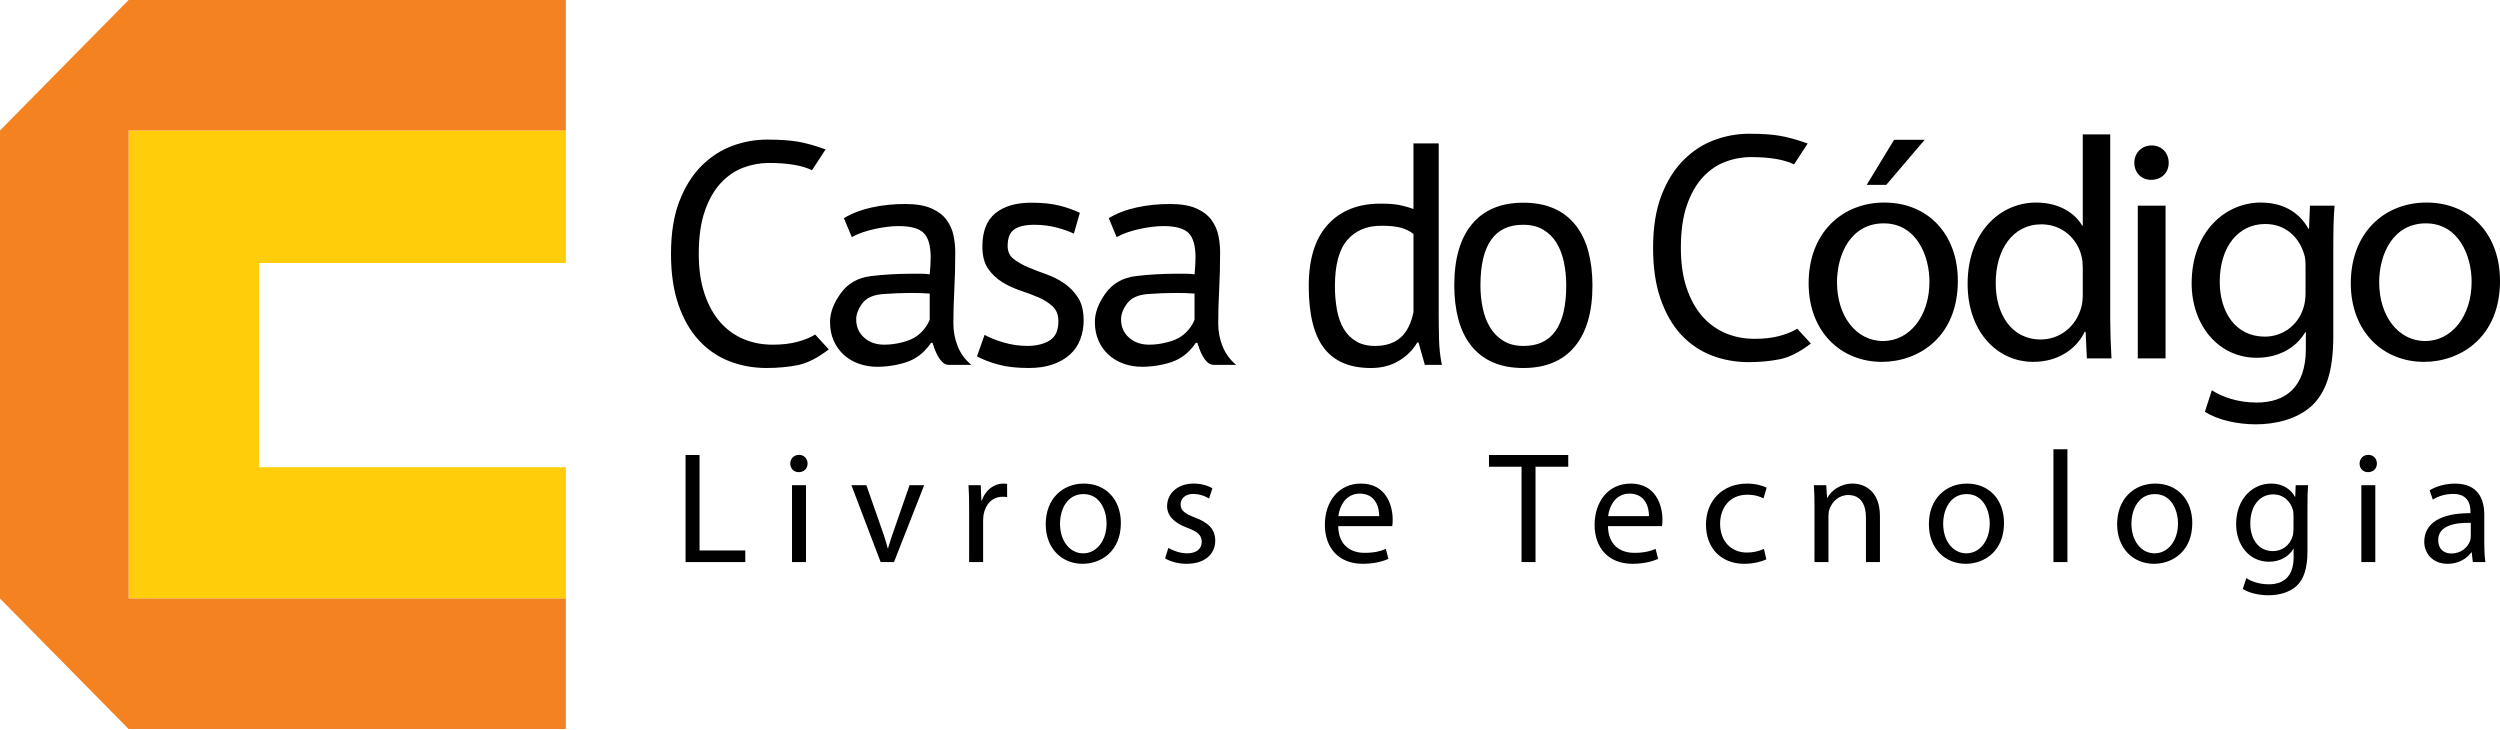
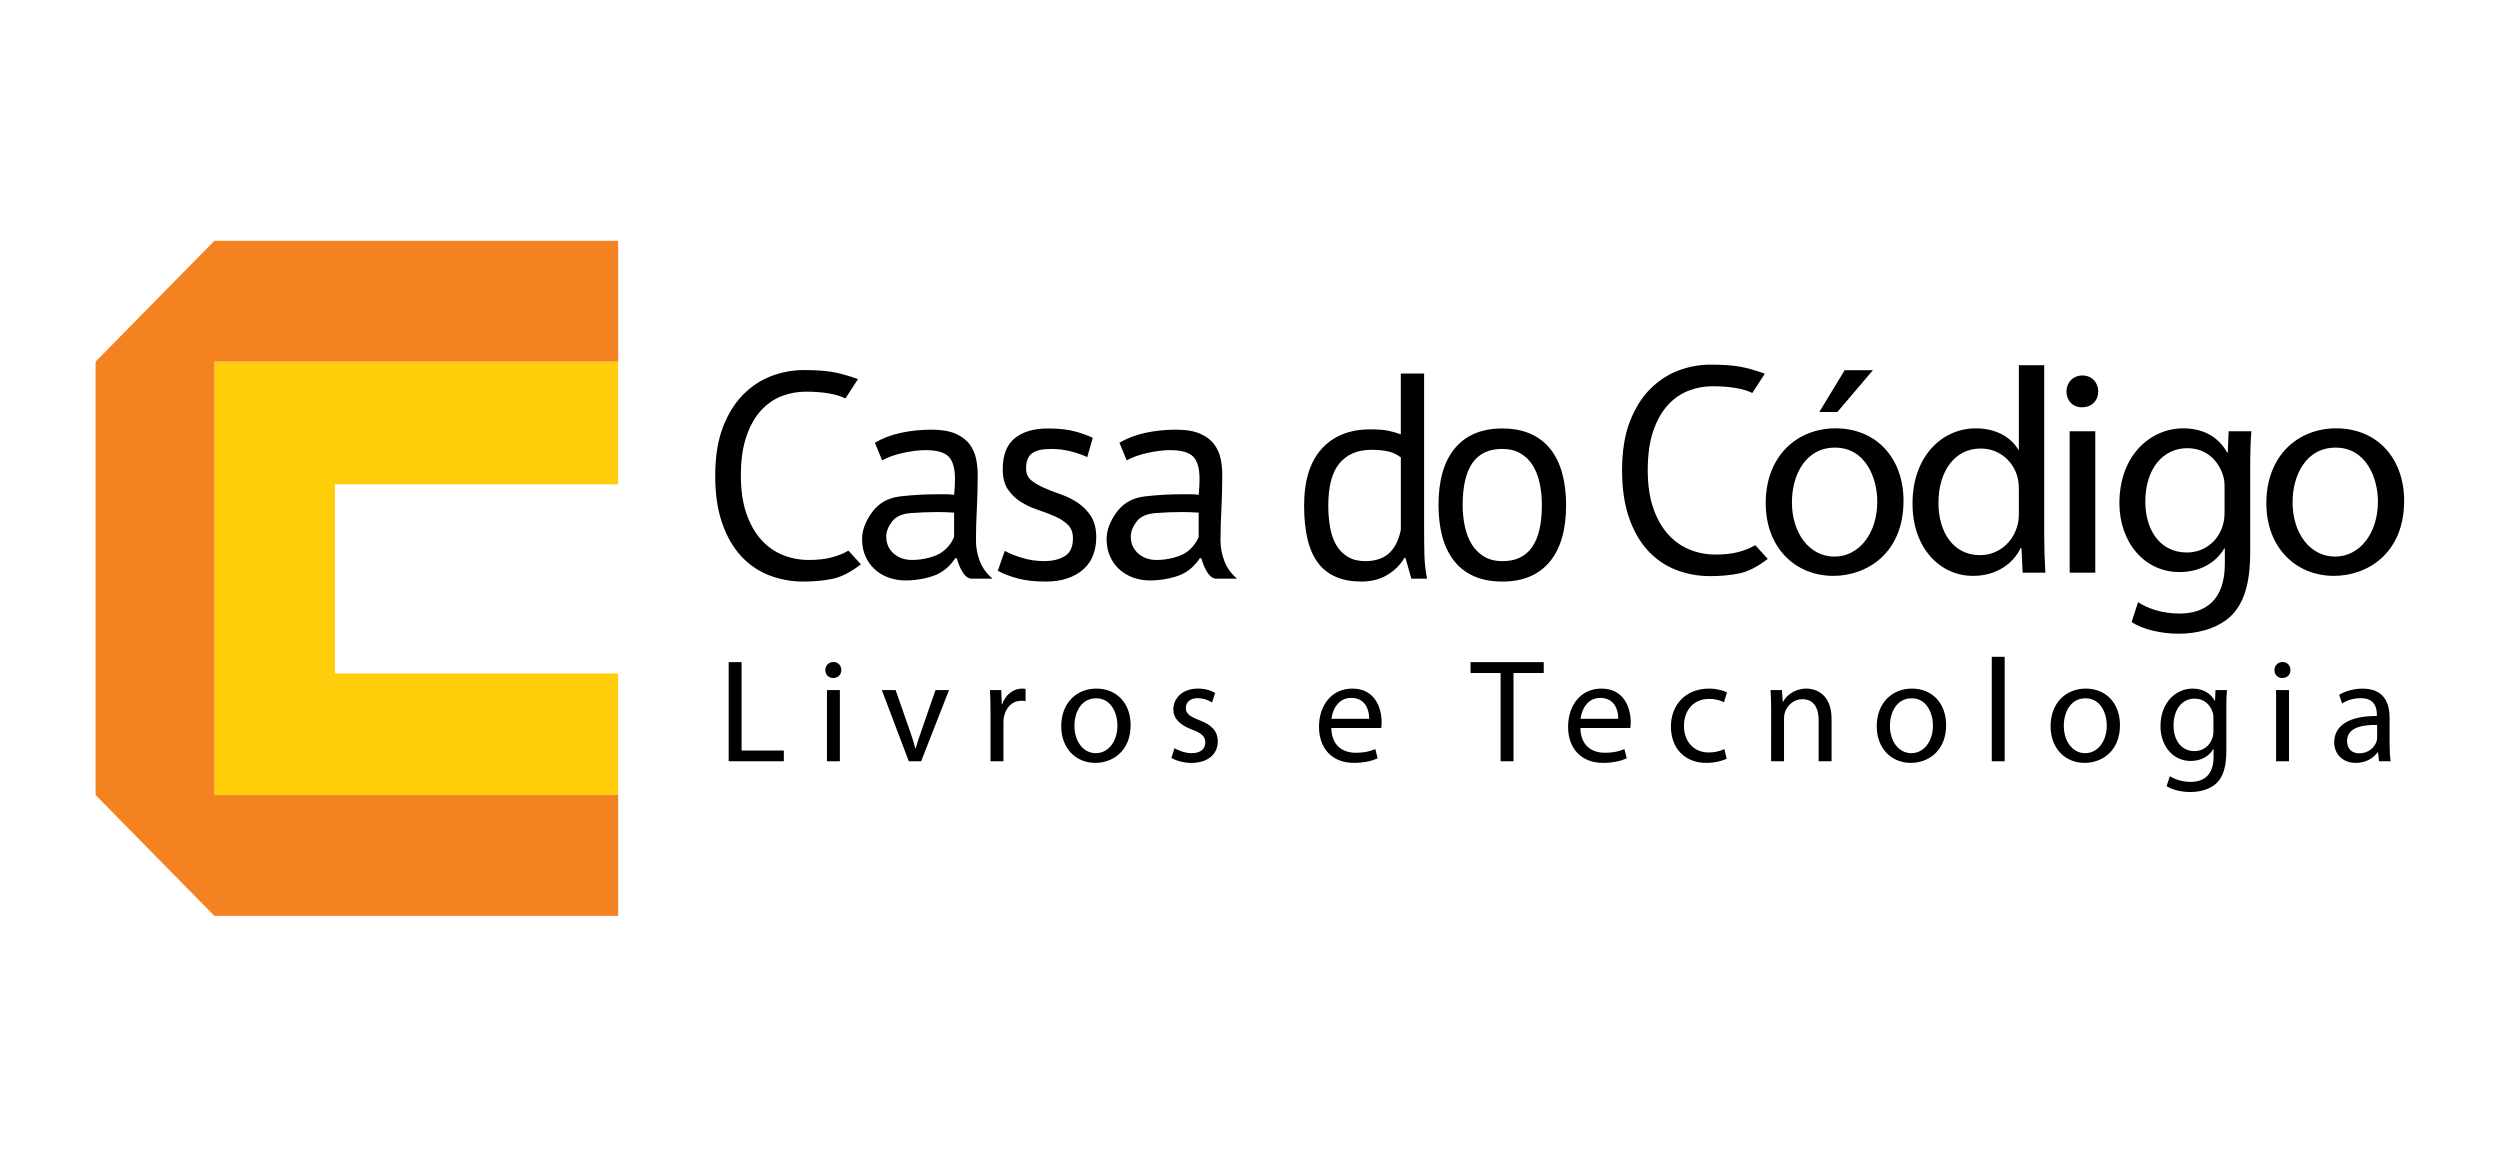
- <svg xmlns="http://www.w3.org/2000/svg" viewBox="4.851 3.318 330.457 96.363" height="35">
-   <path fill="#FFCD09" d="M21.854 20.564V82.434h57.795V65.08H39.114V38.082h40.535V20.564H39.532z" />
-   <path fill="#F58220" d="M21.854 3.318L4.851 20.564v61.87l17.003 17.248h57.795V82.434H21.854V20.564h57.795V3.318z" />
-   <g>
-     <path fill="none" d="M210.589 35.408a5.037 5.037 0 0 0-1.75-1.729c-.725-.433-1.6-.646-2.629-.646-3.778-.027-5.67 2.643-5.67 8.008 0 1.058.104 2.07.312 3.043.209.976.533 1.822.979 2.543a5.248 5.248 0 0 0 1.752 1.754c.724.443 1.599.666 2.627.666 3.781.029 5.672-2.641 5.672-8.006a14.73 14.73 0 0 0-.312-3.086c-.21-.976-.536-1.824-.981-2.547zM187.433 33.156c-1.916 0-3.418.633-4.504 1.896-1.084 1.266-1.625 3.288-1.625 6.067 0 1.142.09 2.197.271 3.172.18.974.479 1.808.896 2.5a4.641 4.641 0 0 0 1.646 1.648c.681.401 1.508.604 2.482.604 1.418 0 2.543-.366 3.377-1.104.834-.738 1.401-1.857 1.709-3.357V34.24a4.645 4.645 0 0 0-1.709-.834c-.639-.166-1.485-.25-2.543-.25zM253.845 32.845c-4.296 0-6.173 4.002-6.173 7.797 0 4.422 2.502 7.756 6.089 7.756 3.504 0 6.131-3.295 6.131-7.84 0-3.418-1.709-7.713-6.047-7.713zM125.365 40.039c-1.252 0-2.516.049-3.795.146-1.279.097-2.189.508-2.732 1.229-.541.724-.812 1.433-.812 2.127 0 .974.348 1.771 1.043 2.398.693.625 1.584.938 2.67.938.777 0 1.568-.104 2.375-.312s1.432-.474 1.877-.793a5.006 5.006 0 0 0 1.105-1.062c.293-.389.508-.766.646-1.127V40.12a44.062 44.062 0 0 0-1.188-.061c-.404-.012-.8-.02-1.189-.02zM160.373 40.039c-1.25 0-2.516.049-3.793.146-1.281.098-2.188.508-2.731 1.229-.543.723-.814 1.433-.814 2.127 0 .974.348 1.771 1.045 2.398.693.625 1.584.938 2.668.938.777 0 1.57-.104 2.377-.312.808-.208 1.433-.474 1.877-.793a5.067 5.067 0 0 0 1.104-1.062c.293-.389.508-.766.647-1.127V40.12a44.925 44.925 0 0 0-1.188-.061c-.407-.012-.801-.02-1.192-.02zM274.696 32.97c-3.795 0-6.047 3.336-6.047 7.756 0 4.086 2.043 7.465 5.963 7.465 2.461 0 4.711-1.67 5.379-4.379.125-.5.166-1.002.166-1.584v-3.504c0-.459-.041-1.084-.166-1.543-.541-2.293-2.543-4.211-5.295-4.211zM325.51 32.845c-4.295 0-6.172 4.002-6.172 7.797 0 4.422 2.502 7.756 6.088 7.756 3.504 0 6.131-3.295 6.131-7.84-.001-3.418-1.712-7.713-6.047-7.713zM304.267 32.926c-3.502 0-6.004 2.962-6.004 7.632 0 3.963 2.043 7.256 5.963 7.256 2.293 0 4.336-1.418 5.088-3.752.207-.625.291-1.334.291-1.961v-3.627c0-.625-.041-1.168-.209-1.627-.667-2.168-2.418-3.921-5.129-3.921z" />
-     <path d="M110.246 48.504c-.932.25-2.022.375-3.272.375-1.392 0-2.679-.25-3.859-.75a8.467 8.467 0 0 1-3.086-2.252c-.875-1.002-1.562-2.254-2.062-3.756-.502-1.498-.752-3.25-.752-5.252 0-2.225.265-4.102.793-5.631.527-1.527 1.23-2.766 2.105-3.711.877-.945 1.869-1.627 2.982-2.045a9.564 9.564 0 0 1 3.379-.625c2.473 0 4.379.317 5.711.959l1.795-2.752c-1.392-.5-2.613-.842-3.67-1.021-1.058-.182-2.418-.271-4.088-.271-1.558 0-3.086.276-4.586.834-1.503.557-2.857 1.438-4.066 2.647-1.211 1.209-2.184 2.769-2.92 4.67-.736 1.906-1.105 4.222-1.105 6.945 0 2.611.334 4.871 1.002 6.775.666 1.903 1.57 3.469 2.711 4.69a10.744 10.744 0 0 0 4.002 2.732c1.529.596 3.171.896 4.923.896 1.444 0 2.807-.125 4.088-.375 1.276-.25 2.653-.944 4.129-2.086l-1.795-1.959c-.642.394-1.427.713-2.359.963zM240.061 47.729c-.933.25-2.021.377-3.273.377-1.393 0-2.678-.25-3.856-.75a8.408 8.408 0 0 1-3.086-2.254c-.877-1-1.564-2.252-2.064-3.754-.5-1.5-.75-3.252-.75-5.254 0-2.224.262-4.101.791-5.63.527-1.528 1.23-2.766 2.105-3.713.875-.942 1.868-1.627 2.981-2.043a9.52 9.52 0 0 1 3.379-.625c2.474 0 4.377.318 5.713.959l1.793-2.754c-1.391-.5-2.614-.84-3.67-1.02-1.057-.183-2.418-.271-4.086-.271a13.09 13.09 0 0 0-4.588.834c-1.502.558-2.856 1.438-4.068 2.648-1.207 1.209-2.182 2.766-2.918 4.67-.735 1.904-1.104 4.221-1.104 6.942 0 2.613.334 4.873 1.002 6.777s1.57 3.469 2.709 4.691c1.141 1.225 2.475 2.135 4.004 2.731s3.17.896 4.922.896c1.445 0 2.81-.125 4.088-.377 1.277-.25 2.654-.945 4.129-2.084l-1.795-1.959c-.641.394-1.426.713-2.358.963zM131.434 49.066a8.12 8.12 0 0 1-.564-2.982c0-1.418.043-2.918.125-4.504.086-1.584.125-3.211.125-4.879 0-.75-.076-1.5-.229-2.252a5.192 5.192 0 0 0-.918-2.063c-.457-.625-1.125-1.134-2-1.521-.877-.389-2.037-.584-3.482-.584-1.529 0-2.996.152-4.4.457-1.403.307-2.635.779-3.69 1.418l1.043 2.504c.389-.223.84-.424 1.354-.604s1.058-.334 1.627-.459a18.17 18.17 0 0 1 1.669-.291 11.88 11.88 0 0 1 1.521-.104c1.613 0 2.725.305 3.336.916.611.613.918 1.682.918 3.211 0 .668-.041 1.418-.125 2.252-.389-.055-.771-.082-1.146-.082h-1.148c-1.918 0-3.738.104-5.461.312-1.725.209-3.061.965-4.004 2.271-.945 1.31-1.418 2.574-1.418 3.797 0 .916.158 1.736.479 2.459a5.581 5.581 0 0 0 1.314 1.857c.555.516 1.217.91 1.979 1.188a7.248 7.248 0 0 0 2.482.418c.889 0 1.779-.1 2.668-.293.891-.192 1.598-.438 2.127-.729.527-.293.98-.627 1.355-1.002s.688-.756.938-1.146h.207c.584 1.945 1.307 2.918 2.168 2.918h2.961c-.831-.695-1.436-1.524-1.811-2.483zm-3.692-3.482a4.74 4.74 0 0 1-.646 1.127c-.291.39-.66.744-1.105 1.062-.445.319-1.07.584-1.877.793s-1.598.312-2.375.312c-1.086 0-1.977-.312-2.67-.938-.695-.627-1.043-1.426-1.043-2.398 0-.694.271-1.403.812-2.127.543-.723 1.453-1.133 2.732-1.229a49.638 49.638 0 0 1 3.795-.146 37.02 37.02 0 0 1 2.377.082v3.462zM145.488 40.746c-.738-.5-1.543-.901-2.42-1.209a35.374 35.374 0 0 1-2.418-.938c-.736-.32-1.355-.683-1.855-1.084-.5-.402-.752-.968-.752-1.689 0-1.029.287-1.752.855-2.17.57-.416 1.467-.625 2.688-.625 1.029 0 1.996.119 2.898.355.904.235 1.676.508 2.315.812l.791-2.752c-.75-.361-1.633-.676-2.646-.939-1.016-.264-2.273-.396-3.775-.396-2.028 0-3.614.467-4.754 1.397-1.141.933-1.711 2.396-1.711 4.398 0 1.225.25 2.197.752 2.92a6.27 6.27 0 0 0 1.855 1.773c.735.459 1.543.834 2.418 1.125.877.293 1.684.598 2.42.916.736.321 1.354.717 1.854 1.188.5.473.75 1.127.75 1.961 0 1.226-.389 2.07-1.168 2.543-.776.474-1.766.709-2.961.709a10.84 10.84 0 0 1-3.127-.459c-1.028-.305-1.862-.639-2.502-1l-1.002 2.836c.752.418 1.683.779 2.795 1.084 1.111.308 2.461.459 4.045.459 1.224 0 2.287-.159 3.191-.479.902-.318 1.66-.756 2.271-1.312a5.068 5.068 0 0 0 1.355-2.002 7.04 7.04 0 0 0 .438-2.502c0-1.252-.25-2.26-.75-3.024a6.608 6.608 0 0 0-1.85-1.896zM166.441 49.066a8.159 8.159 0 0 1-.562-2.982c0-1.418.041-2.918.125-4.504.084-1.584.125-3.211.125-4.879 0-.75-.075-1.5-.229-2.252-.154-.75-.459-1.438-.918-2.063s-1.125-1.134-2.002-1.521-2.037-.584-3.482-.584c-1.528 0-2.996.152-4.397.457-1.404.307-2.636.779-3.691 1.418l1.041 2.504a8.196 8.196 0 0 1 1.357-.604 13.76 13.76 0 0 1 1.625-.459 18.268 18.268 0 0 1 1.668-.291c.543-.07 1.051-.104 1.522-.104 1.611 0 2.726.305 3.336.916.611.613.918 1.682.918 3.211 0 .668-.043 1.418-.125 2.252a8.2 8.2 0 0 0-1.146-.082h-1.148c-1.918 0-3.739.104-5.463.312-1.725.209-3.059.965-4.004 2.271-.945 1.31-1.418 2.574-1.418 3.797 0 .916.16 1.736.48 2.459a5.534 5.534 0 0 0 1.312 1.857c.557.516 1.217.91 1.982 1.188.764.277 1.59.418 2.479.418s1.779-.1 2.67-.293c.89-.192 1.599-.438 2.127-.729a6.08 6.08 0 0 0 1.355-1.002c.373-.375.688-.756.938-1.146h.209c.584 1.945 1.308 2.918 2.168 2.918h2.961a6.12 6.12 0 0 1-1.813-2.483zm-3.689-3.482a4.782 4.782 0 0 1-.647 1.127c-.291.39-.66.744-1.104 1.062-.444.319-1.069.584-1.877.793-.807.209-1.6.312-2.377.312-1.084 0-1.975-.312-2.668-.938-.697-.627-1.045-1.426-1.045-2.398 0-.694.271-1.403.814-2.127.543-.723 1.45-1.133 2.731-1.229a49.08 49.08 0 0 1 3.793-.146 36.867 36.867 0 0 1 2.377.082v3.463h.003zM195.022 44.293V22.271h-3.336v8.674a12.8 12.8 0 0 0-1.938-.541c-.6-.111-1.412-.168-2.44-.168-2.945 0-5.261.926-6.943 2.772-1.684 1.851-2.521 4.556-2.521 8.111 0 3.728.674 6.465 2.021 8.217 1.35 1.752 3.412 2.627 6.193 2.627 1.418 0 2.653-.319 3.711-.959 1.057-.639 1.862-1.444 2.418-2.42h.168l.834 2.961h2.252a19.138 19.138 0 0 1-.375-3.397c-.03-1.152-.044-2.439-.044-3.855zm-3.335.291c-.308 1.5-.875 2.619-1.709 3.357-.834.736-1.959 1.104-3.377 1.104-.976 0-1.802-.2-2.482-.604s-1.229-.951-1.646-1.648c-.418-.692-.718-1.526-.896-2.5a17.29 17.29 0 0 1-.271-3.172c0-2.779.541-4.803 1.625-6.067 1.086-1.265 2.588-1.896 4.504-1.896 1.059 0 1.905.084 2.545.25a4.645 4.645 0 0 1 1.709.834v10.343h-.002zM213.132 33.095a7.408 7.408 0 0 0-2.854-2.212c-1.154-.514-2.51-.771-4.066-.771-2.944 0-5.205.938-6.776 2.816-1.57 1.877-2.355 4.579-2.355 8.11 0 1.642.181 3.133.541 4.482.361 1.349.918 2.502 1.67 3.461a7.395 7.395 0 0 0 2.855 2.211c1.153.514 2.51.771 4.065.771 2.947 0 5.205-.938 6.775-2.813 1.572-1.877 2.359-4.58 2.359-8.111 0-1.641-.183-3.135-.543-4.483-.365-1.349-.919-2.502-1.671-3.461zm-6.922 15.95c-1.028 0-1.903-.223-2.627-.666a5.248 5.248 0 0 1-1.752-1.754c-.444-.721-.77-1.567-.979-2.543a14.439 14.439 0 0 1-.312-3.043c0-5.365 1.892-8.035 5.67-8.008 1.029 0 1.904.215 2.629.646a5.072 5.072 0 0 1 1.75 1.729c.445.723.771 1.57.98 2.545.207.973.312 2 .312 3.086.001 5.367-1.89 8.037-5.671 8.008zM259.265 21.793h-4.045l-3.626 5.963h2.585z" />
-     <path d="M253.929 30.092c-5.548 0-10.009 3.962-10.009 10.675 0 6.381 4.252 10.383 9.675 10.383 4.836 0 10.049-3.252 10.049-10.717 0-6.129-3.92-10.341-9.715-10.341zm-.168 18.304c-3.587 0-6.089-3.334-6.089-7.756 0-3.795 1.877-7.798 6.173-7.798 4.338 0 6.047 4.296 6.047 7.714 0 4.547-2.627 7.84-6.131 7.84zM283.786 21.084h-3.629v12.052h-.082c-.918-1.585-2.961-3.044-6.088-3.044-4.879 0-9.092 4.087-9.049 10.8 0 6.131 3.795 10.258 8.672 10.258 3.295 0 5.713-1.709 6.797-3.961h.127l.166 3.504h3.252a94.931 94.931 0 0 1-.166-5.213V21.084zm-3.629 21.144c0 .582-.041 1.084-.166 1.584-.668 2.709-2.918 4.379-5.379 4.379-3.92 0-5.963-3.379-5.963-7.465 0-4.42 2.252-7.756 6.047-7.756 2.752 0 4.754 1.918 5.295 4.211.125.459.166 1.084.166 1.543v3.504zM310.063 33.554h-.084c-.916-1.671-2.793-3.462-6.297-3.462-4.67 0-9.132 3.837-9.132 10.675 0 5.588 3.587 9.842 8.591 9.842 3.127 0 5.338-1.502 6.422-3.379h.082v2.211c0 5.128-2.752 7.087-6.504 7.087-2.502 0-4.588-.75-5.922-1.625l-.919 2.836c1.628 1.084 4.296 1.668 6.716 1.668 2.543 0 5.379-.627 7.381-2.418 1.918-1.795 2.877-4.588 2.877-9.257V36.013c0-2.418.041-4.087.166-5.505h-3.252l-.125 3.046zm-.459 8.547c0 .627-.084 1.336-.291 1.961-.752 2.334-2.795 3.752-5.088 3.752-3.92 0-5.963-3.293-5.963-7.256 0-4.67 2.502-7.632 6.004-7.632 2.711 0 4.463 1.753 5.129 3.921.168.459.209 1.002.209 1.627v3.627zM325.594 30.092c-5.547 0-10.008 3.962-10.008 10.675 0 6.381 4.252 10.383 9.674 10.383 4.836 0 10.049-3.252 10.049-10.717-.001-6.129-3.921-10.341-9.715-10.341zm-.168 18.304c-3.586 0-6.088-3.334-6.088-7.756 0-3.795 1.877-7.798 6.172-7.798 4.336 0 6.047 4.296 6.047 7.714-.001 4.547-2.628 7.84-6.131 7.84zM289.265 22.543c-1.375 0-2.293 1.043-2.293 2.293 0 1.252.875 2.252 2.209 2.252 1.461 0 2.336-1 2.336-2.252 0-1.291-.918-2.293-2.252-2.293zM287.429 30.508h3.67v20.185h-3.67z" />
-     <g>
-       <path d="M95.471 63.461h1.848V76.08h6.047v1.533h-7.895V63.461zM111.599 64.596c0 .629-.44 1.133-1.177 1.133-.672 0-1.111-.504-1.111-1.133 0-.631.461-1.154 1.153-1.154.673-.001 1.135.503 1.135 1.154zm-2.058 13.017V67.451h1.849v10.162h-1.849zM119.369 67.451l1.994 5.689c.336.944.609 1.784.818 2.625h.062c.231-.841.524-1.681.86-2.625l1.975-5.689h1.933l-3.99 10.162h-1.765l-3.862-10.162h1.975zM132.955 70.621c0-1.197-.021-2.225-.084-3.17h1.617l.084 2.016h.062c.464-1.365 1.597-2.227 2.836-2.227.188 0 .336.021.504.043v1.742c-.188-.041-.378-.041-.63-.041-1.303 0-2.227.965-2.479 2.352a5.516 5.516 0 0 0-.062.859v5.418h-1.849l.001-6.992zM153.01 72.447c0 3.76-2.625 5.396-5.062 5.396-2.729 0-4.871-2.017-4.871-5.23 0-3.379 2.246-5.375 5.039-5.375 2.919.002 4.894 2.123 4.894 5.209zm-8.041.106c0 2.227 1.26 3.906 3.064 3.906 1.764 0 3.086-1.66 3.086-3.947 0-1.723-.86-3.885-3.044-3.885-2.163 0-3.106 2.016-3.106 3.926zM159.289 75.744c.567.336 1.533.715 2.457.715 1.322 0 1.953-.652 1.953-1.512 0-.883-.525-1.344-1.869-1.848-1.848-.672-2.709-1.66-2.709-2.877 0-1.64 1.344-2.982 3.507-2.982 1.028 0 1.933.273 2.479.631l-.441 1.344a3.927 3.927 0 0 0-2.078-.609c-1.092 0-1.68.631-1.68 1.388 0 .84.588 1.217 1.91 1.741 1.743.65 2.667 1.533 2.667 3.045 0 1.806-1.407 3.064-3.779 3.064-1.111 0-2.142-.293-2.854-.713l.437-1.387zM181.739 72.867c.041 2.5 1.617 3.527 3.484 3.527 1.323 0 2.143-.23 2.813-.523l.336 1.322c-.649.293-1.785.649-3.401.649-3.127 0-4.996-2.077-4.996-5.146 0-3.063 1.805-5.459 4.766-5.459 3.338 0 4.199 2.898 4.199 4.769 0 .377-.021.649-.062.859l-7.139.002zm5.416-1.322c.021-1.154-.482-2.98-2.561-2.98-1.892 0-2.688 1.699-2.834 2.98h5.395zM205.972 65.016h-4.304v-1.555h10.478v1.555h-4.326v12.598h-1.848V65.016zM217.395 72.867c.043 2.5 1.617 3.527 3.485 3.527 1.322 0 2.142-.23 2.812-.523l.336 1.322c-.65.293-1.783.649-3.4.649-3.129 0-4.998-2.077-4.998-5.146 0-3.063 1.808-5.459 4.769-5.459 3.338 0 4.199 2.898 4.199 4.769 0 .377-.021.649-.064.859l-7.139.002zm5.418-1.322c.021-1.154-.482-2.98-2.562-2.98-1.889 0-2.688 1.699-2.834 2.98h5.396zM238.331 77.256c-.481.23-1.553.588-2.918.588-3.063 0-5.061-2.078-5.061-5.186 0-3.129 2.143-5.418 5.459-5.418 1.092 0 2.059.273 2.562.547l-.42 1.406c-.44-.23-1.135-.482-2.143-.482-2.33 0-3.59 1.742-3.59 3.842 0 2.352 1.512 3.801 3.526 3.801a5.333 5.333 0 0 0 2.269-.481l.316 1.383zM244.696 70.201c0-1.07-.021-1.91-.084-2.75h1.639l.104 1.68h.043c.504-.945 1.68-1.891 3.358-1.891 1.406 0 3.591.84 3.591 4.326v6.047h-1.849v-5.857c0-1.639-.608-3.004-2.352-3.004-1.197 0-2.142.861-2.478 1.891-.084.23-.127.545-.127.861v6.109h-1.848l.003-7.412zM269.747 72.447c0 3.76-2.625 5.396-5.061 5.396-2.729 0-4.871-2.017-4.871-5.23 0-3.379 2.248-5.375 5.039-5.375 2.92.002 4.893 2.123 4.893 5.209zm-8.041.106c0 2.227 1.26 3.906 3.064 3.906 1.764 0 3.088-1.66 3.088-3.947 0-1.723-.861-3.885-3.045-3.885-2.162 0-3.107 2.016-3.107 3.926zM276.28 62.705h1.848v14.908h-1.848V62.705zM294.632 72.447c0 3.76-2.625 5.396-5.061 5.396-2.729 0-4.871-2.017-4.871-5.23 0-3.379 2.248-5.375 5.039-5.375 2.92.002 4.893 2.123 4.893 5.209zm-8.041.106c0 2.227 1.261 3.906 3.064 3.906 1.764 0 3.088-1.66 3.088-3.947 0-1.723-.861-3.885-3.045-3.885-2.162 0-3.107 2.016-3.107 3.926zM309.858 76.123c0 2.352-.483 3.758-1.449 4.66-1.008.902-2.436 1.219-3.717 1.219-1.217 0-2.562-.295-3.381-.84l.463-1.428c.672.438 1.721.818 2.979.818 1.892 0 3.275-.986 3.275-3.57v-1.111h-.041c-.547.943-1.658 1.699-3.234 1.699-2.52 0-4.323-2.141-4.323-4.955 0-3.443 2.246-5.375 4.598-5.375 1.765 0 2.709.904 3.17 1.744h.043l.062-1.533h1.639c-.063.713-.084 1.553-.084 2.771v5.901zm-1.847-4.662c0-.314-.021-.588-.105-.818-.336-1.092-1.219-1.975-2.582-1.975-1.764 0-3.023 1.492-3.023 3.844 0 1.994 1.027 3.652 3.003 3.652 1.153 0 2.184-.713 2.561-1.889.105-.316.148-.672.148-.988l-.002-1.826zM319.036 64.596c0 .629-.44 1.133-1.176 1.133-.672 0-1.113-.504-1.113-1.133 0-.631.462-1.154 1.154-1.154.672-.001 1.135.503 1.135 1.154zm-2.058 13.017V67.451h1.848v10.162h-1.848zM333.231 75.178c0 .881.041 1.742.146 2.436h-1.658l-.148-1.28h-.062c-.566.799-1.658 1.513-3.107 1.513-2.057 0-3.106-1.449-3.106-2.918 0-2.457 2.184-3.802 6.108-3.779v-.211c0-.818-.229-2.353-2.309-2.33-.967 0-1.953.272-2.666.756l-.42-1.238c.84-.525 2.078-.883 3.358-.883 3.107 0 3.863 2.121 3.863 4.137v3.797h.001zm-1.785-2.75c-2.016-.043-4.305.314-4.305 2.287 0 1.219.799 1.764 1.723 1.764 1.345 0 2.203-.84 2.498-1.699.062-.211.084-.42.084-.588v-1.764z" />
-     </g>
+ <svg xmlns="http://www.w3.org/2000/svg" width="560" zoomAndPan="magnify" viewBox="0 0 420 195" height="260" preserveAspectRatio="xMidYMid meet" version="1.0">
+   <defs>
+     <clipPath id="56336eb113">
+       <path d="M 16 40.449 L 104 40.449 L 104 153.867 L 16 153.867 Z M 16 40.449 " clip-rule="nonzero" />
+     </clipPath>
+   </defs>
+   <path fill="#ffcd09" d="M 36.02 60.75 L 36.02 133.57 L 103.848 133.57 L 103.848 113.145 L 56.273 113.145 L 56.273 81.367 L 103.848 81.367 L 103.848 60.75 Z M 36.02 60.75 " fill-opacity="1" fill-rule="nonzero" />
+   <g clip-path="url(#56336eb113)">
+     <path fill="#f58220" d="M 36.02 40.449 L 16.062 60.75 L 16.062 133.57 L 36.02 153.871 L 103.848 153.871 L 103.848 133.57 L 36.02 133.57 L 36.02 60.75 L 103.848 60.75 L 103.848 40.449 Z M 36.02 40.449 " fill-opacity="1" fill-rule="nonzero" />
  </g>
+   <path fill="#000000" d="M 139.758 93.633 C 138.664 93.926 137.383 94.074 135.918 94.074 C 134.281 94.074 132.773 93.781 131.387 93.191 C 129.977 92.59 128.77 91.707 127.766 90.543 C 126.738 89.363 125.934 87.887 125.344 86.121 C 124.758 84.359 124.465 82.297 124.465 79.938 C 124.465 77.32 124.773 75.109 125.395 73.312 C 126.012 71.516 126.836 70.055 127.863 68.945 C 128.895 67.832 130.059 67.027 131.363 66.535 C 132.641 66.051 133.965 65.805 135.328 65.801 C 138.23 65.801 140.469 66.176 142.031 66.93 L 144.141 63.691 C 142.504 63.102 141.07 62.699 139.832 62.488 C 138.59 62.273 136.992 62.172 135.035 62.172 C 133.207 62.172 131.41 62.496 129.652 63.152 C 127.887 63.809 126.297 64.844 124.879 66.266 C 123.457 67.691 122.316 69.527 121.453 71.762 C 120.59 74.008 120.156 76.734 120.156 79.938 C 120.156 83.012 120.547 85.672 121.332 87.91 C 122.113 90.152 123.176 91.996 124.512 93.434 C 125.832 94.867 127.398 95.938 129.211 96.648 C 131.004 97.348 132.934 97.703 134.988 97.703 C 136.684 97.703 138.281 97.555 139.785 97.262 C 141.285 96.965 142.898 96.148 144.633 94.805 L 142.523 92.5 C 141.77 92.965 140.852 93.34 139.758 93.633 Z M 292.109 92.723 C 291.016 93.016 289.738 93.164 288.27 93.164 C 286.633 93.164 285.125 92.871 283.742 92.281 C 282.328 91.68 281.121 90.797 280.121 89.629 C 279.094 88.453 278.285 86.98 277.699 85.211 C 277.113 83.445 276.82 81.383 276.82 79.027 C 276.82 76.41 277.125 74.199 277.746 72.402 C 278.367 70.602 279.191 69.145 280.219 68.031 C 281.246 66.922 282.41 66.117 283.715 65.625 C 284.992 65.137 286.316 64.891 287.68 64.891 C 290.586 64.891 292.82 65.266 294.387 66.02 L 296.492 62.777 C 294.859 62.188 293.422 61.789 292.184 61.578 C 290.941 61.363 289.348 61.258 287.387 61.258 C 285.535 61.258 283.738 61.586 282.004 62.238 C 280.242 62.895 278.652 63.934 277.23 65.355 C 275.812 66.777 274.668 68.613 273.805 70.852 C 272.941 73.094 272.508 75.82 272.508 79.023 C 272.508 82.098 272.902 84.758 273.684 87 C 274.469 89.242 275.527 91.082 276.863 92.52 C 278.203 93.961 279.77 95.035 281.562 95.734 C 283.359 96.438 285.285 96.789 287.34 96.789 C 289.035 96.789 290.637 96.645 292.137 96.348 C 293.637 96.051 295.254 95.234 296.984 93.895 L 294.879 91.586 C 294.125 92.051 293.203 92.426 292.109 92.723 Z M 164.621 94.293 C 164.18 93.168 163.961 91.996 163.961 90.785 C 163.961 89.117 164.012 87.352 164.109 85.484 C 164.207 83.621 164.254 81.703 164.254 79.742 C 164.254 78.859 164.164 77.977 163.984 77.09 C 163.805 76.199 163.449 75.391 162.91 74.664 C 162.371 73.926 161.59 73.328 160.562 72.871 C 159.531 72.414 158.172 72.184 156.473 72.184 C 154.68 72.184 152.957 72.363 151.312 72.723 C 149.664 73.086 148.219 73.641 146.98 74.391 L 148.203 77.34 C 148.66 77.078 149.191 76.84 149.793 76.629 C 150.395 76.418 151.035 76.234 151.703 76.09 C 152.352 75.941 153.004 75.828 153.66 75.746 C 154.254 75.668 154.848 75.625 155.445 75.621 C 157.34 75.621 158.645 75.98 159.363 76.699 C 160.078 77.422 160.438 78.68 160.438 80.48 C 160.438 81.266 160.391 82.148 160.293 83.133 C 159.836 83.066 159.387 83.035 158.949 83.035 L 157.602 83.035 C 155.348 83.035 153.215 83.156 151.191 83.402 C 149.168 83.648 147.598 84.539 146.492 86.074 C 145.383 87.617 144.828 89.105 144.828 90.543 C 144.828 91.621 145.012 92.586 145.391 93.438 C 145.754 94.273 146.266 95.004 146.934 95.625 C 147.582 96.23 148.359 96.695 149.254 97.023 C 150.195 97.359 151.168 97.523 152.168 97.516 C 153.211 97.516 154.254 97.395 155.297 97.168 C 156.344 96.941 157.176 96.652 157.793 96.312 C 158.414 95.965 158.945 95.574 159.387 95.133 C 159.824 94.691 160.191 94.242 160.484 93.781 L 160.73 93.781 C 161.414 96.07 162.262 97.219 163.273 97.219 L 166.75 97.219 C 165.773 96.398 165.062 95.422 164.621 94.293 Z M 160.289 90.195 C 160.098 90.672 159.844 91.117 159.531 91.523 C 159.191 91.98 158.758 92.398 158.234 92.773 C 157.711 93.148 156.98 93.461 156.031 93.707 C 155.086 93.953 154.156 94.074 153.246 94.074 C 151.969 94.074 150.926 93.707 150.109 92.969 C 149.297 92.23 148.887 91.293 148.887 90.148 C 148.887 89.332 149.207 88.496 149.84 87.645 C 150.477 86.793 151.547 86.309 153.047 86.195 C 154.527 86.082 156.012 86.027 157.5 86.023 C 158.43 86.027 159.359 86.059 160.289 86.121 Z M 181.117 84.504 C 180.25 83.914 179.305 83.441 178.277 83.078 C 177.316 82.746 176.371 82.379 175.438 81.977 C 174.574 81.598 173.848 81.172 173.262 80.699 C 172.676 80.227 172.379 79.559 172.379 78.711 C 172.379 77.5 172.715 76.648 173.383 76.156 C 174.051 75.668 175.105 75.422 176.539 75.422 C 177.746 75.422 178.879 75.562 179.938 75.84 C 181 76.117 181.906 76.438 182.656 76.797 L 183.586 73.555 C 182.703 73.133 181.668 72.762 180.48 72.449 C 179.285 72.141 177.812 71.984 176.047 71.984 C 173.668 71.984 171.809 72.535 170.469 73.629 C 169.129 74.727 168.461 76.449 168.461 78.805 C 168.461 80.246 168.754 81.391 169.344 82.242 C 169.926 83.09 170.648 83.785 171.52 84.328 C 172.383 84.871 173.332 85.312 174.359 85.652 C 175.387 86 176.336 86.355 177.199 86.73 C 178.062 87.109 178.789 87.574 179.375 88.129 C 179.961 88.688 180.254 89.457 180.254 90.438 C 180.254 91.879 179.797 92.875 178.883 93.43 C 177.973 93.988 176.812 94.266 175.41 94.266 C 174.16 94.266 172.934 94.086 171.738 93.727 C 170.531 93.367 169.555 92.973 168.801 92.547 L 167.625 95.887 C 168.508 96.379 169.602 96.805 170.906 97.16 C 172.211 97.523 173.793 97.703 175.652 97.703 C 177.09 97.703 178.34 97.516 179.398 97.137 C 180.457 96.766 181.348 96.25 182.062 95.594 C 182.785 94.938 183.316 94.152 183.656 93.238 C 184.004 92.289 184.176 91.305 184.168 90.293 C 184.168 88.82 183.875 87.633 183.289 86.734 C 182.715 85.84 181.992 85.098 181.117 84.504 Z M 205.707 94.293 C 205.266 93.168 205.047 91.996 205.047 90.785 C 205.047 89.117 205.098 87.352 205.195 85.484 C 205.293 83.621 205.34 81.703 205.34 79.742 C 205.34 78.859 205.254 77.977 205.074 77.09 C 204.891 76.207 204.535 75.398 203.996 74.664 C 203.457 73.926 202.676 73.328 201.645 72.871 C 200.617 72.418 199.254 72.184 197.559 72.184 C 195.766 72.184 194.043 72.363 192.398 72.723 C 190.75 73.086 189.305 73.641 188.066 74.391 L 189.289 77.34 C 189.797 77.055 190.328 76.816 190.883 76.629 C 191.508 76.41 192.141 76.23 192.789 76.09 C 193.438 75.945 194.09 75.828 194.746 75.746 C 195.383 75.664 195.98 75.621 196.531 75.621 C 198.422 75.621 199.73 75.98 200.449 76.699 C 201.164 77.422 201.523 78.68 201.523 80.48 C 201.523 81.266 201.477 82.148 201.379 83.133 C 200.934 83.066 200.484 83.035 200.035 83.035 L 198.688 83.035 C 196.434 83.035 194.297 83.156 192.273 83.402 C 190.25 83.648 188.684 84.539 187.574 86.074 C 186.465 87.617 185.91 89.105 185.91 90.543 C 185.91 91.621 186.098 92.586 186.477 93.438 C 186.836 94.273 187.348 95.004 188.016 95.625 C 188.668 96.23 189.441 96.695 190.34 97.023 C 191.238 97.348 192.207 97.516 193.25 97.516 C 194.293 97.516 195.336 97.395 196.383 97.168 C 197.43 96.941 198.262 96.652 198.879 96.312 C 199.465 95.992 199.996 95.598 200.469 95.133 C 200.906 94.691 201.277 94.242 201.57 93.781 L 201.816 93.781 C 202.5 96.07 203.352 97.219 204.359 97.219 L 207.836 97.219 C 206.875 96.426 206.164 95.453 205.707 94.293 Z M 201.379 90.195 C 201.188 90.672 200.934 91.117 200.617 91.523 C 200.277 91.98 199.844 92.398 199.324 92.773 C 198.801 93.148 198.07 93.461 197.121 93.707 C 196.172 93.953 195.242 94.074 194.332 94.074 C 193.059 94.074 192.012 93.707 191.199 92.969 C 190.383 92.23 189.973 91.293 189.973 90.148 C 189.973 89.332 190.293 88.496 190.93 87.645 C 191.566 86.793 192.629 86.309 194.133 86.195 C 195.617 86.082 197.098 86.023 198.586 86.023 C 199.516 86.027 200.445 86.059 201.375 86.121 L 201.375 90.199 L 201.379 90.199 Z M 239.25 88.676 L 239.25 62.758 L 235.336 62.758 L 235.336 72.965 C 234.594 72.695 233.836 72.48 233.062 72.328 C 232.355 72.199 231.402 72.133 230.199 72.133 C 226.742 72.133 224.023 73.223 222.051 75.395 C 220.074 77.574 219.09 80.758 219.09 84.941 C 219.09 89.328 219.883 92.551 221.461 94.613 C 223.047 96.676 225.469 97.703 228.73 97.703 C 230.395 97.703 231.844 97.328 233.086 96.574 C 234.328 95.824 235.27 94.875 235.926 93.727 L 236.121 93.727 L 237.102 97.211 L 239.742 97.211 C 239.477 95.895 239.332 94.559 239.301 93.215 C 239.266 91.859 239.25 90.344 239.25 88.676 Z M 235.336 89.02 C 234.977 90.785 234.309 92.102 233.332 92.969 C 232.352 93.836 231.031 94.27 229.367 94.27 C 228.223 94.27 227.254 94.035 226.457 93.559 C 225.656 93.082 225.012 92.441 224.523 91.621 C 224.031 90.805 223.68 89.824 223.473 88.676 C 223.25 87.441 223.145 86.199 223.152 84.945 C 223.152 81.672 223.789 79.289 225.062 77.805 C 226.336 76.312 228.098 75.57 230.348 75.57 C 231.59 75.57 232.582 75.672 233.332 75.867 C 234.07 76.051 234.738 76.379 235.34 76.848 L 235.34 89.02 Z M 260.504 75.496 C 259.605 74.348 258.488 73.48 257.156 72.895 C 255.801 72.289 254.211 71.984 252.383 71.984 C 248.93 71.984 246.273 73.09 244.43 75.301 C 242.59 77.508 241.668 80.691 241.668 84.848 C 241.668 86.777 241.879 88.535 242.301 90.121 C 242.727 91.707 243.379 93.066 244.262 94.195 C 245.16 95.344 246.277 96.211 247.613 96.797 C 248.965 97.402 250.559 97.703 252.383 97.703 C 255.844 97.703 258.492 96.602 260.336 94.395 C 262.18 92.184 263.105 89.004 263.105 84.848 C 263.105 82.914 262.891 81.156 262.465 79.57 C 262.039 77.984 261.387 76.625 260.504 75.496 Z M 252.383 94.27 C 251.176 94.27 250.148 94.008 249.297 93.484 C 248.445 92.965 247.762 92.277 247.242 91.422 C 246.723 90.574 246.34 89.578 246.094 88.43 C 245.844 87.246 245.723 86.055 245.727 84.848 C 245.727 78.531 247.949 75.391 252.383 75.422 C 253.59 75.422 254.617 75.676 255.469 76.184 C 256.32 76.688 257.004 77.367 257.52 78.219 C 258.043 79.066 258.426 80.066 258.672 81.211 C 258.914 82.359 259.035 83.566 259.035 84.844 C 259.039 91.16 256.82 94.305 252.383 94.27 Z M 314.648 62.195 L 309.902 62.195 L 305.645 69.215 L 308.68 69.215 Z M 314.648 62.195 " fill-opacity="1" fill-rule="nonzero" />
+   <path fill="#000000" d="M 308.387 71.961 C 301.875 71.961 296.641 76.625 296.641 84.527 C 296.641 92.039 301.629 96.746 307.992 96.746 C 313.668 96.746 319.789 92.922 319.789 84.133 C 319.789 76.922 315.188 71.961 308.387 71.961 Z M 308.188 93.508 C 303.977 93.508 301.043 89.582 301.043 84.379 C 301.043 79.91 303.246 75.199 308.285 75.199 C 313.379 75.199 315.383 80.254 315.383 84.277 C 315.383 89.629 312.301 93.508 308.188 93.508 Z M 343.426 61.359 L 339.168 61.359 L 339.168 75.547 L 339.07 75.547 C 337.992 73.68 335.598 71.961 331.926 71.961 C 326.199 71.961 321.254 76.773 321.305 84.676 C 321.305 91.891 325.758 96.746 331.484 96.746 C 335.352 96.746 338.188 94.734 339.461 92.086 L 339.609 92.086 L 339.805 96.211 L 343.621 96.211 C 343.5 94.168 343.434 92.121 343.426 90.074 Z M 339.168 86.246 C 339.168 86.93 339.117 87.523 338.973 88.109 C 338.188 91.301 335.547 93.266 332.66 93.266 C 328.059 93.266 325.66 89.289 325.66 84.48 C 325.66 79.277 328.305 75.352 332.758 75.352 C 335.988 75.352 338.336 77.605 338.973 80.305 C 339.117 80.848 339.168 81.582 339.168 82.121 Z M 374.266 76.039 L 374.168 76.039 C 373.09 74.07 370.891 71.961 366.777 71.961 C 361.297 71.961 356.059 76.48 356.059 84.527 C 356.059 91.105 360.27 96.109 366.141 96.109 C 369.812 96.109 372.406 94.344 373.68 92.133 L 373.773 92.133 L 373.773 94.734 C 373.773 100.773 370.543 103.078 366.141 103.078 C 363.207 103.078 360.758 102.195 359.191 101.164 L 358.113 104.504 C 360.023 105.777 363.156 106.465 365.996 106.465 C 368.98 106.465 372.309 105.727 374.656 103.621 C 376.91 101.508 378.035 98.219 378.035 92.727 L 378.035 78.93 C 378.035 76.086 378.082 74.121 378.23 72.453 L 374.41 72.453 Z M 373.727 86.098 C 373.727 86.836 373.629 87.668 373.387 88.406 C 372.504 91.152 370.105 92.82 367.414 92.82 C 362.812 92.82 360.414 88.945 360.414 84.281 C 360.414 78.785 363.352 75.297 367.461 75.297 C 370.645 75.297 372.699 77.363 373.48 79.914 C 373.68 80.453 373.727 81.094 373.727 81.828 Z M 392.492 71.961 C 385.984 71.961 380.746 76.625 380.746 84.527 C 380.746 92.039 385.738 96.746 392.102 96.746 C 397.777 96.746 403.895 92.922 403.895 84.133 C 403.895 76.922 399.293 71.961 392.492 71.961 Z M 392.297 93.508 C 388.086 93.508 385.152 89.582 385.152 84.379 C 385.152 79.91 387.355 75.199 392.395 75.199 C 397.484 75.199 399.492 80.254 399.492 84.277 C 399.488 89.629 396.406 93.508 392.297 93.508 Z M 349.855 63.078 C 348.242 63.078 347.164 64.305 347.164 65.777 C 347.164 67.25 348.191 68.426 349.758 68.426 C 351.473 68.426 352.5 67.25 352.5 65.777 C 352.5 64.258 351.422 63.078 349.855 63.078 Z M 347.703 72.453 L 352.008 72.453 L 352.008 96.211 L 347.703 96.211 Z M 347.703 72.453 " fill-opacity="1" fill-rule="nonzero" />
+   <path fill="#000000" d="M 122.418 111.238 L 124.586 111.238 L 124.586 126.09 L 131.684 126.09 L 131.684 127.895 L 122.418 127.895 Z M 141.344 112.574 C 141.344 113.312 140.828 113.906 139.965 113.906 C 139.176 113.906 138.66 113.312 138.66 112.574 C 138.66 111.832 139.199 111.215 140.012 111.215 C 140.801 111.215 141.344 111.809 141.344 112.574 Z M 138.93 127.895 L 138.93 115.934 L 141.098 115.934 L 141.098 127.895 Z M 150.465 115.934 L 152.805 122.629 C 153.199 123.742 153.52 124.73 153.762 125.719 L 153.836 125.719 C 154.105 124.73 154.453 123.742 154.844 122.629 L 157.164 115.934 L 159.434 115.934 L 154.75 127.895 L 152.68 127.895 L 148.145 115.934 Z M 166.406 119.664 C 166.406 118.258 166.383 117.047 166.309 115.934 L 168.207 115.934 L 168.305 118.305 L 168.379 118.305 C 168.922 116.699 170.254 115.684 171.707 115.684 C 171.926 115.684 172.102 115.711 172.297 115.734 L 172.297 117.785 C 172.078 117.738 171.855 117.738 171.559 117.738 C 170.031 117.738 168.945 118.875 168.648 120.508 C 168.598 120.84 168.574 121.18 168.578 121.516 L 168.578 127.895 L 166.406 127.895 Z M 189.945 121.812 C 189.945 126.238 186.863 128.164 184.004 128.164 C 180.801 128.164 178.289 125.793 178.289 122.008 C 178.289 118.031 180.922 115.684 184.203 115.684 C 187.629 115.684 189.945 118.184 189.945 121.812 Z M 180.508 121.938 C 180.508 124.559 181.988 126.535 184.105 126.535 C 186.176 126.535 187.727 124.582 187.727 121.891 C 187.727 119.863 186.715 117.316 184.152 117.316 C 181.613 117.316 180.508 119.691 180.508 121.938 Z M 197.312 125.695 C 197.98 126.09 199.113 126.535 200.199 126.535 C 201.75 126.535 202.488 125.77 202.488 124.758 C 202.488 123.719 201.875 123.176 200.297 122.582 C 198.129 121.789 197.117 120.629 197.117 119.195 C 197.117 117.266 198.695 115.684 201.234 115.684 C 202.438 115.684 203.5 116.008 204.141 116.43 L 203.625 118.012 C 202.879 117.539 202.066 117.297 201.188 117.293 C 199.906 117.293 199.215 118.035 199.215 118.926 C 199.215 119.914 199.906 120.359 201.457 120.977 C 203.5 121.742 204.586 122.781 204.586 124.559 C 204.586 126.688 202.934 128.168 200.152 128.168 C 198.848 128.168 197.637 127.82 196.801 127.328 Z M 223.66 122.309 C 223.711 125.25 225.559 126.461 227.75 126.461 C 229.305 126.461 230.266 126.188 231.051 125.844 L 231.445 127.398 C 230.684 127.746 229.352 128.164 227.453 128.164 C 223.785 128.164 221.59 125.719 221.59 122.105 C 221.59 118.5 223.711 115.684 227.184 115.684 C 231.102 115.684 232.113 119.094 232.113 121.297 C 232.113 121.738 232.09 122.059 232.039 122.305 Z M 230.02 120.754 C 230.043 119.395 229.453 117.246 227.012 117.246 C 224.793 117.246 223.859 119.246 223.688 120.754 Z M 252.102 113.066 L 247.051 113.066 L 247.051 111.238 L 259.348 111.238 L 259.348 113.066 L 254.27 113.066 L 254.27 127.895 L 252.102 127.895 Z M 265.508 122.309 C 265.559 125.25 267.406 126.461 269.598 126.461 C 271.148 126.461 272.113 126.188 272.898 125.844 L 273.293 127.398 C 272.531 127.746 271.199 128.164 269.305 128.164 C 265.629 128.164 263.438 125.719 263.438 122.105 C 263.438 118.5 265.559 115.684 269.035 115.684 C 272.953 115.684 273.961 119.094 273.961 121.297 C 273.961 121.738 273.938 122.059 273.887 122.305 Z M 271.867 120.754 C 271.891 119.395 271.301 117.246 268.859 117.246 C 266.645 117.246 265.707 119.246 265.535 120.754 Z M 290.078 127.473 C 289.516 127.746 288.258 128.168 286.656 128.168 C 283.059 128.168 280.715 125.719 280.715 122.062 C 280.715 118.379 283.23 115.684 287.121 115.684 C 288.402 115.684 289.539 116.008 290.129 116.328 L 289.637 117.984 C 289.121 117.715 288.305 117.418 287.121 117.418 C 284.387 117.418 282.906 119.469 282.906 121.938 C 282.906 124.707 284.684 126.414 287.047 126.414 C 287.977 126.422 288.863 126.234 289.707 125.848 Z M 297.551 119.172 C 297.551 117.91 297.523 116.922 297.449 115.934 L 299.375 115.934 L 299.496 117.91 L 299.547 117.91 C 300.137 116.801 301.52 115.684 303.488 115.684 C 305.137 115.684 307.703 116.676 307.703 120.777 L 307.703 127.895 L 305.531 127.895 L 305.531 121 C 305.531 119.07 304.82 117.465 302.773 117.465 C 301.367 117.465 300.258 118.477 299.863 119.691 C 299.766 119.961 299.715 120.332 299.715 120.703 L 299.715 127.895 L 297.547 127.895 Z M 326.949 121.812 C 326.949 126.238 323.867 128.164 321.012 128.164 C 317.809 128.164 315.293 125.793 315.293 122.008 C 315.293 118.031 317.93 115.684 321.207 115.684 C 324.633 115.684 326.949 118.184 326.949 121.812 Z M 317.512 121.938 C 317.512 124.559 318.992 126.535 321.109 126.535 C 323.18 126.535 324.734 124.582 324.734 121.891 C 324.734 119.863 323.723 117.316 321.16 117.316 C 318.621 117.316 317.512 119.691 317.512 121.938 Z M 334.617 110.348 L 336.785 110.348 L 336.785 127.895 L 334.617 127.895 Z M 356.156 121.812 C 356.156 126.238 353.074 128.164 350.215 128.164 C 347.012 128.164 344.5 125.793 344.5 122.008 C 344.5 118.031 347.137 115.684 350.414 115.684 C 353.84 115.684 356.156 118.184 356.156 121.812 Z M 346.719 121.938 C 346.719 124.559 348.199 126.535 350.312 126.535 C 352.383 126.535 353.938 124.582 353.938 121.891 C 353.938 119.863 352.93 117.316 350.363 117.316 C 347.828 117.316 346.719 119.691 346.719 121.938 Z M 374.023 126.141 C 374.023 128.91 373.457 130.562 372.324 131.625 C 371.141 132.688 369.465 133.059 367.961 133.059 C 366.535 133.059 364.953 132.715 363.992 132.07 L 364.539 130.391 C 365.324 130.906 366.559 131.355 368.035 131.355 C 370.254 131.355 371.879 130.191 371.879 127.152 L 371.879 125.844 L 371.828 125.844 C 371.188 126.953 369.883 127.844 368.035 127.844 C 365.074 127.844 362.961 125.324 362.961 122.012 C 362.961 117.961 365.598 115.684 368.355 115.684 C 370.426 115.684 371.535 116.75 372.078 117.738 L 372.129 117.738 L 372.199 115.934 L 374.125 115.934 C 374.051 116.773 374.023 117.762 374.023 119.195 Z M 371.855 120.652 C 371.855 120.285 371.832 119.961 371.734 119.691 C 371.34 118.406 370.305 117.367 368.703 117.367 C 366.633 117.367 365.156 119.121 365.156 121.891 C 365.156 124.238 366.359 126.188 368.68 126.188 C 370.035 126.188 371.242 125.352 371.688 123.965 C 371.809 123.594 371.859 123.176 371.859 122.801 Z M 384.797 112.574 C 384.797 113.312 384.281 113.906 383.418 113.906 C 382.629 113.906 382.109 113.312 382.109 112.574 C 382.109 111.832 382.652 111.215 383.465 111.215 C 384.254 111.215 384.797 111.809 384.797 112.574 Z M 382.383 127.895 L 382.383 115.934 L 384.551 115.934 L 384.551 127.895 Z M 401.457 125.027 C 401.457 126.066 401.504 127.078 401.629 127.895 L 399.68 127.895 L 399.508 126.391 L 399.434 126.391 C 398.77 127.328 397.488 128.168 395.789 128.168 C 393.375 128.168 392.145 126.465 392.145 124.734 C 392.145 121.844 394.707 120.262 399.312 120.289 L 399.312 120.039 C 399.312 119.078 399.043 117.27 396.602 117.297 C 395.465 117.297 394.309 117.617 393.473 118.188 L 392.98 116.73 C 393.965 116.113 395.418 115.691 396.922 115.691 C 400.566 115.691 401.453 118.188 401.453 120.559 L 401.453 125.027 Z M 399.359 121.793 C 396.996 121.742 394.309 122.16 394.309 124.484 C 394.309 125.918 395.246 126.559 396.332 126.559 C 397.91 126.559 398.914 125.57 399.262 124.559 C 399.336 124.312 399.359 124.066 399.359 123.867 Z M 399.359 121.793 " fill-opacity="1" fill-rule="nonzero" />
</svg>
